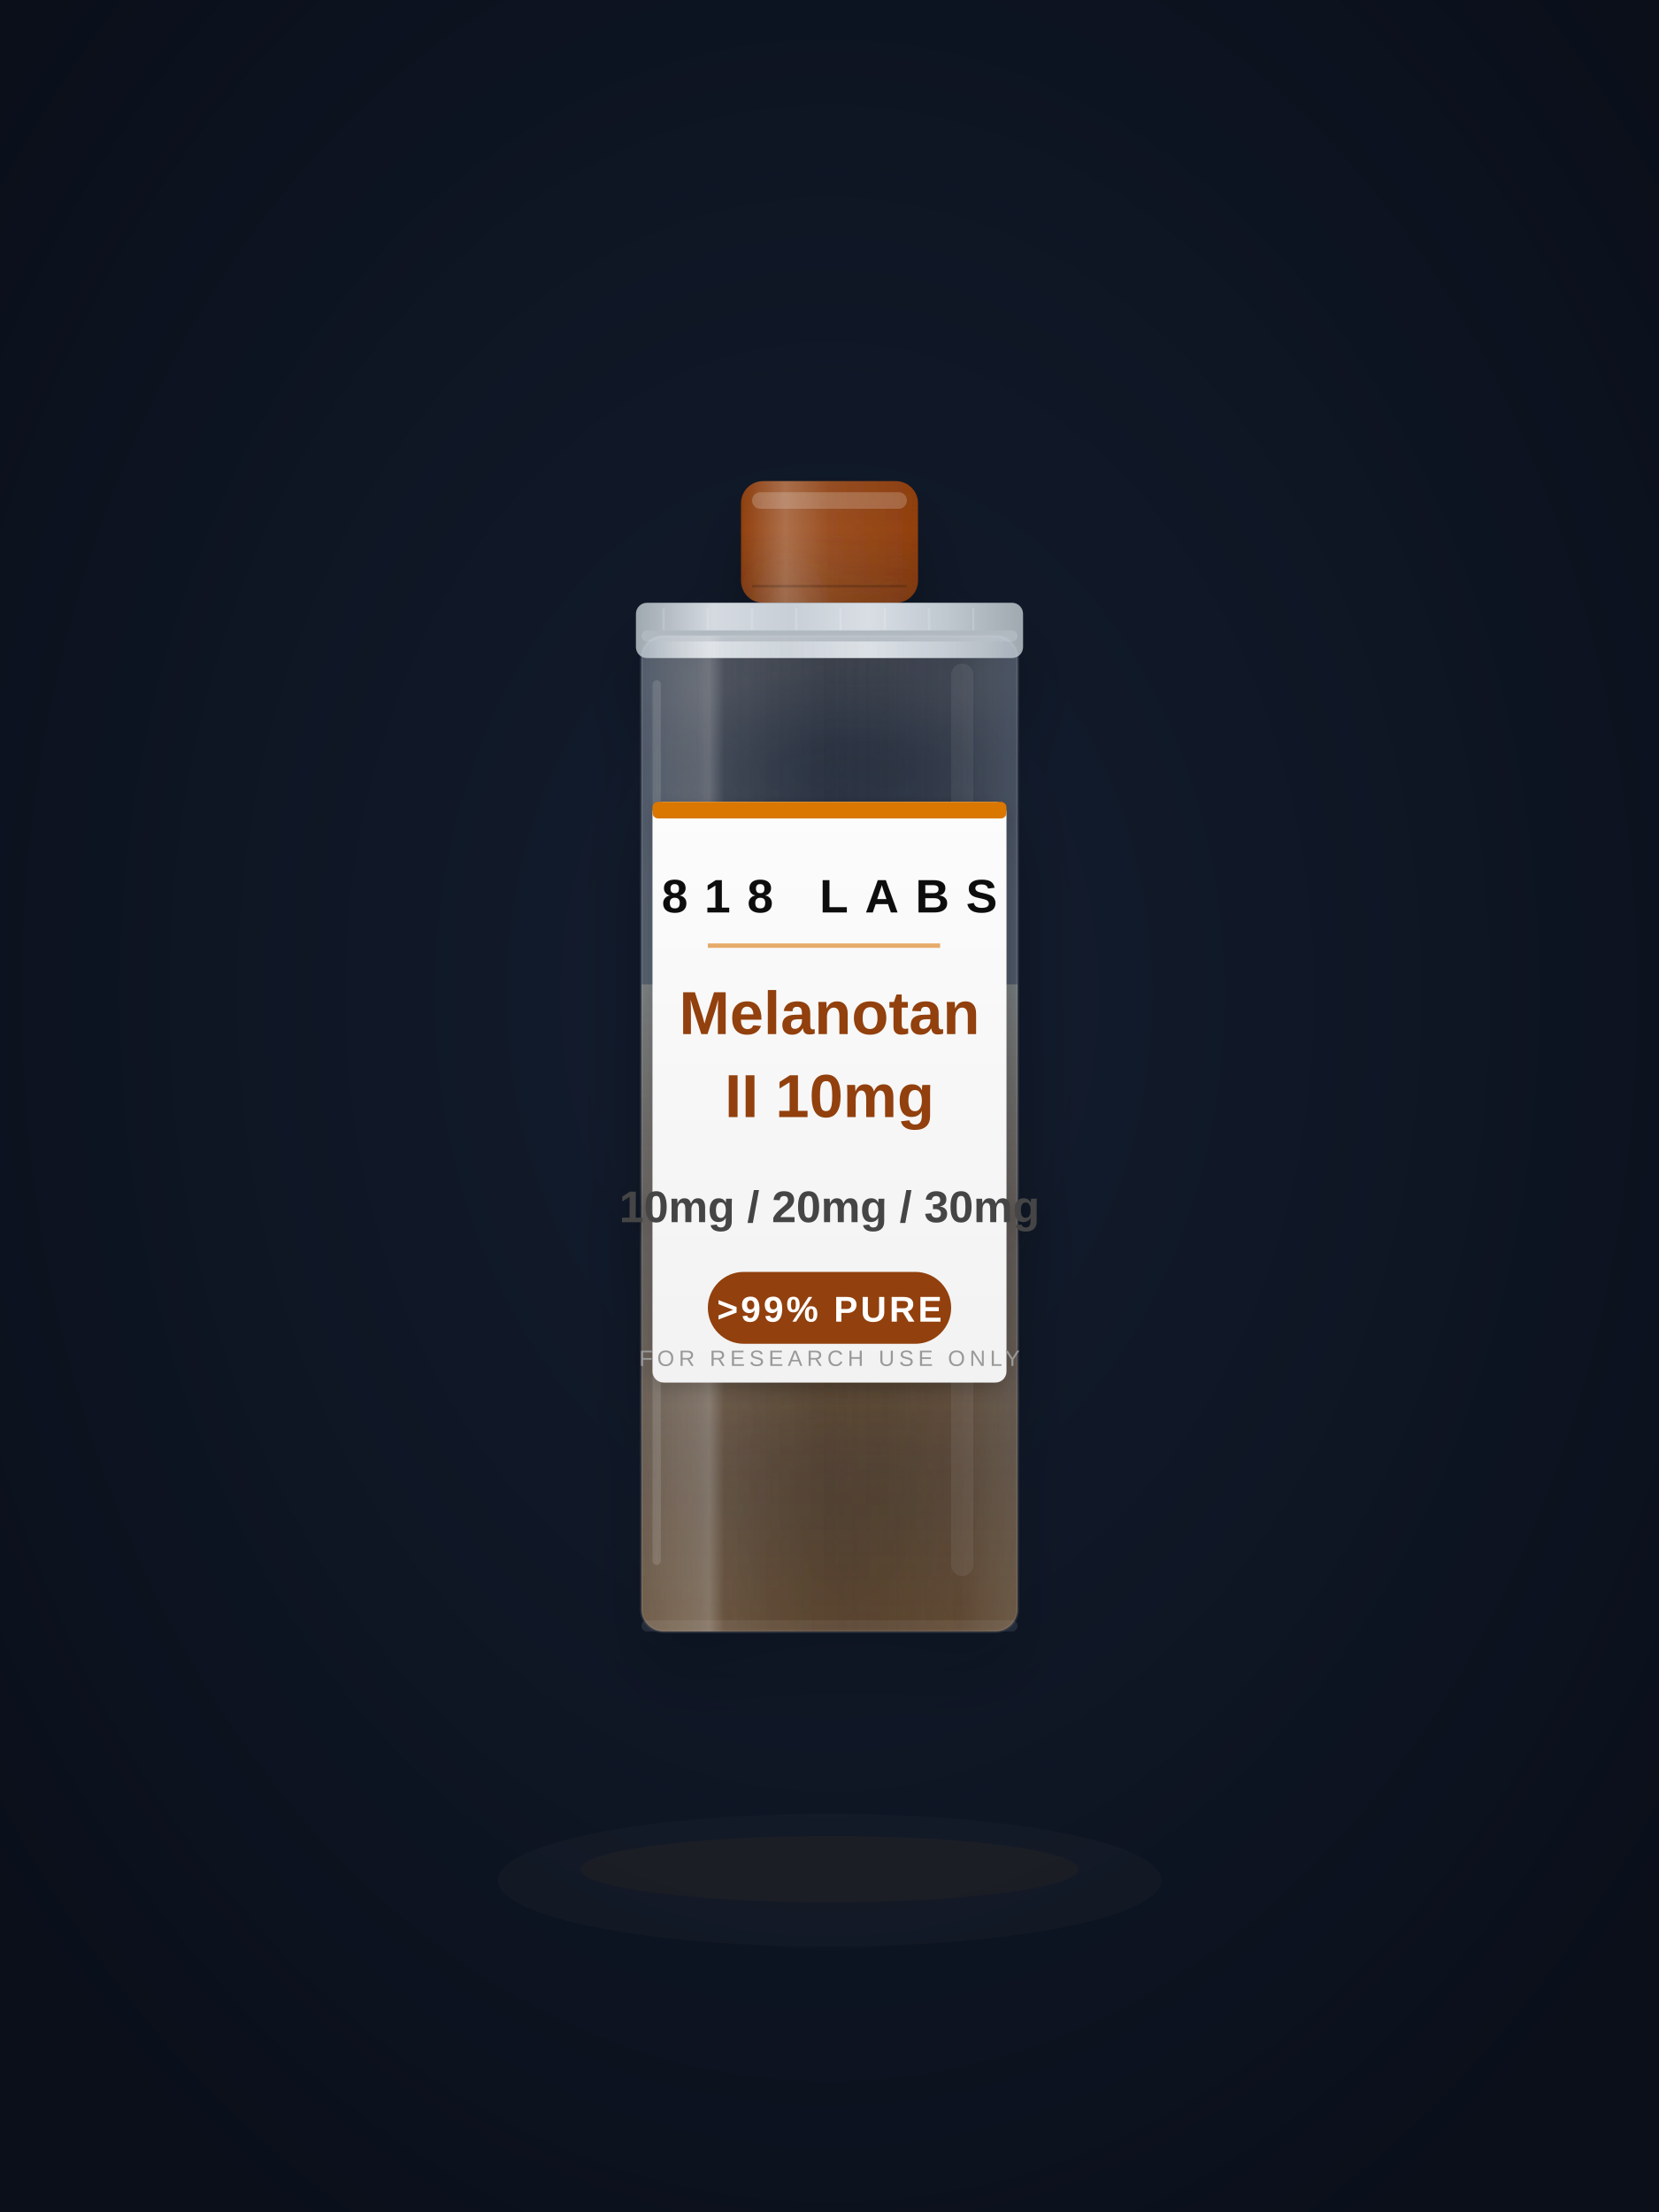
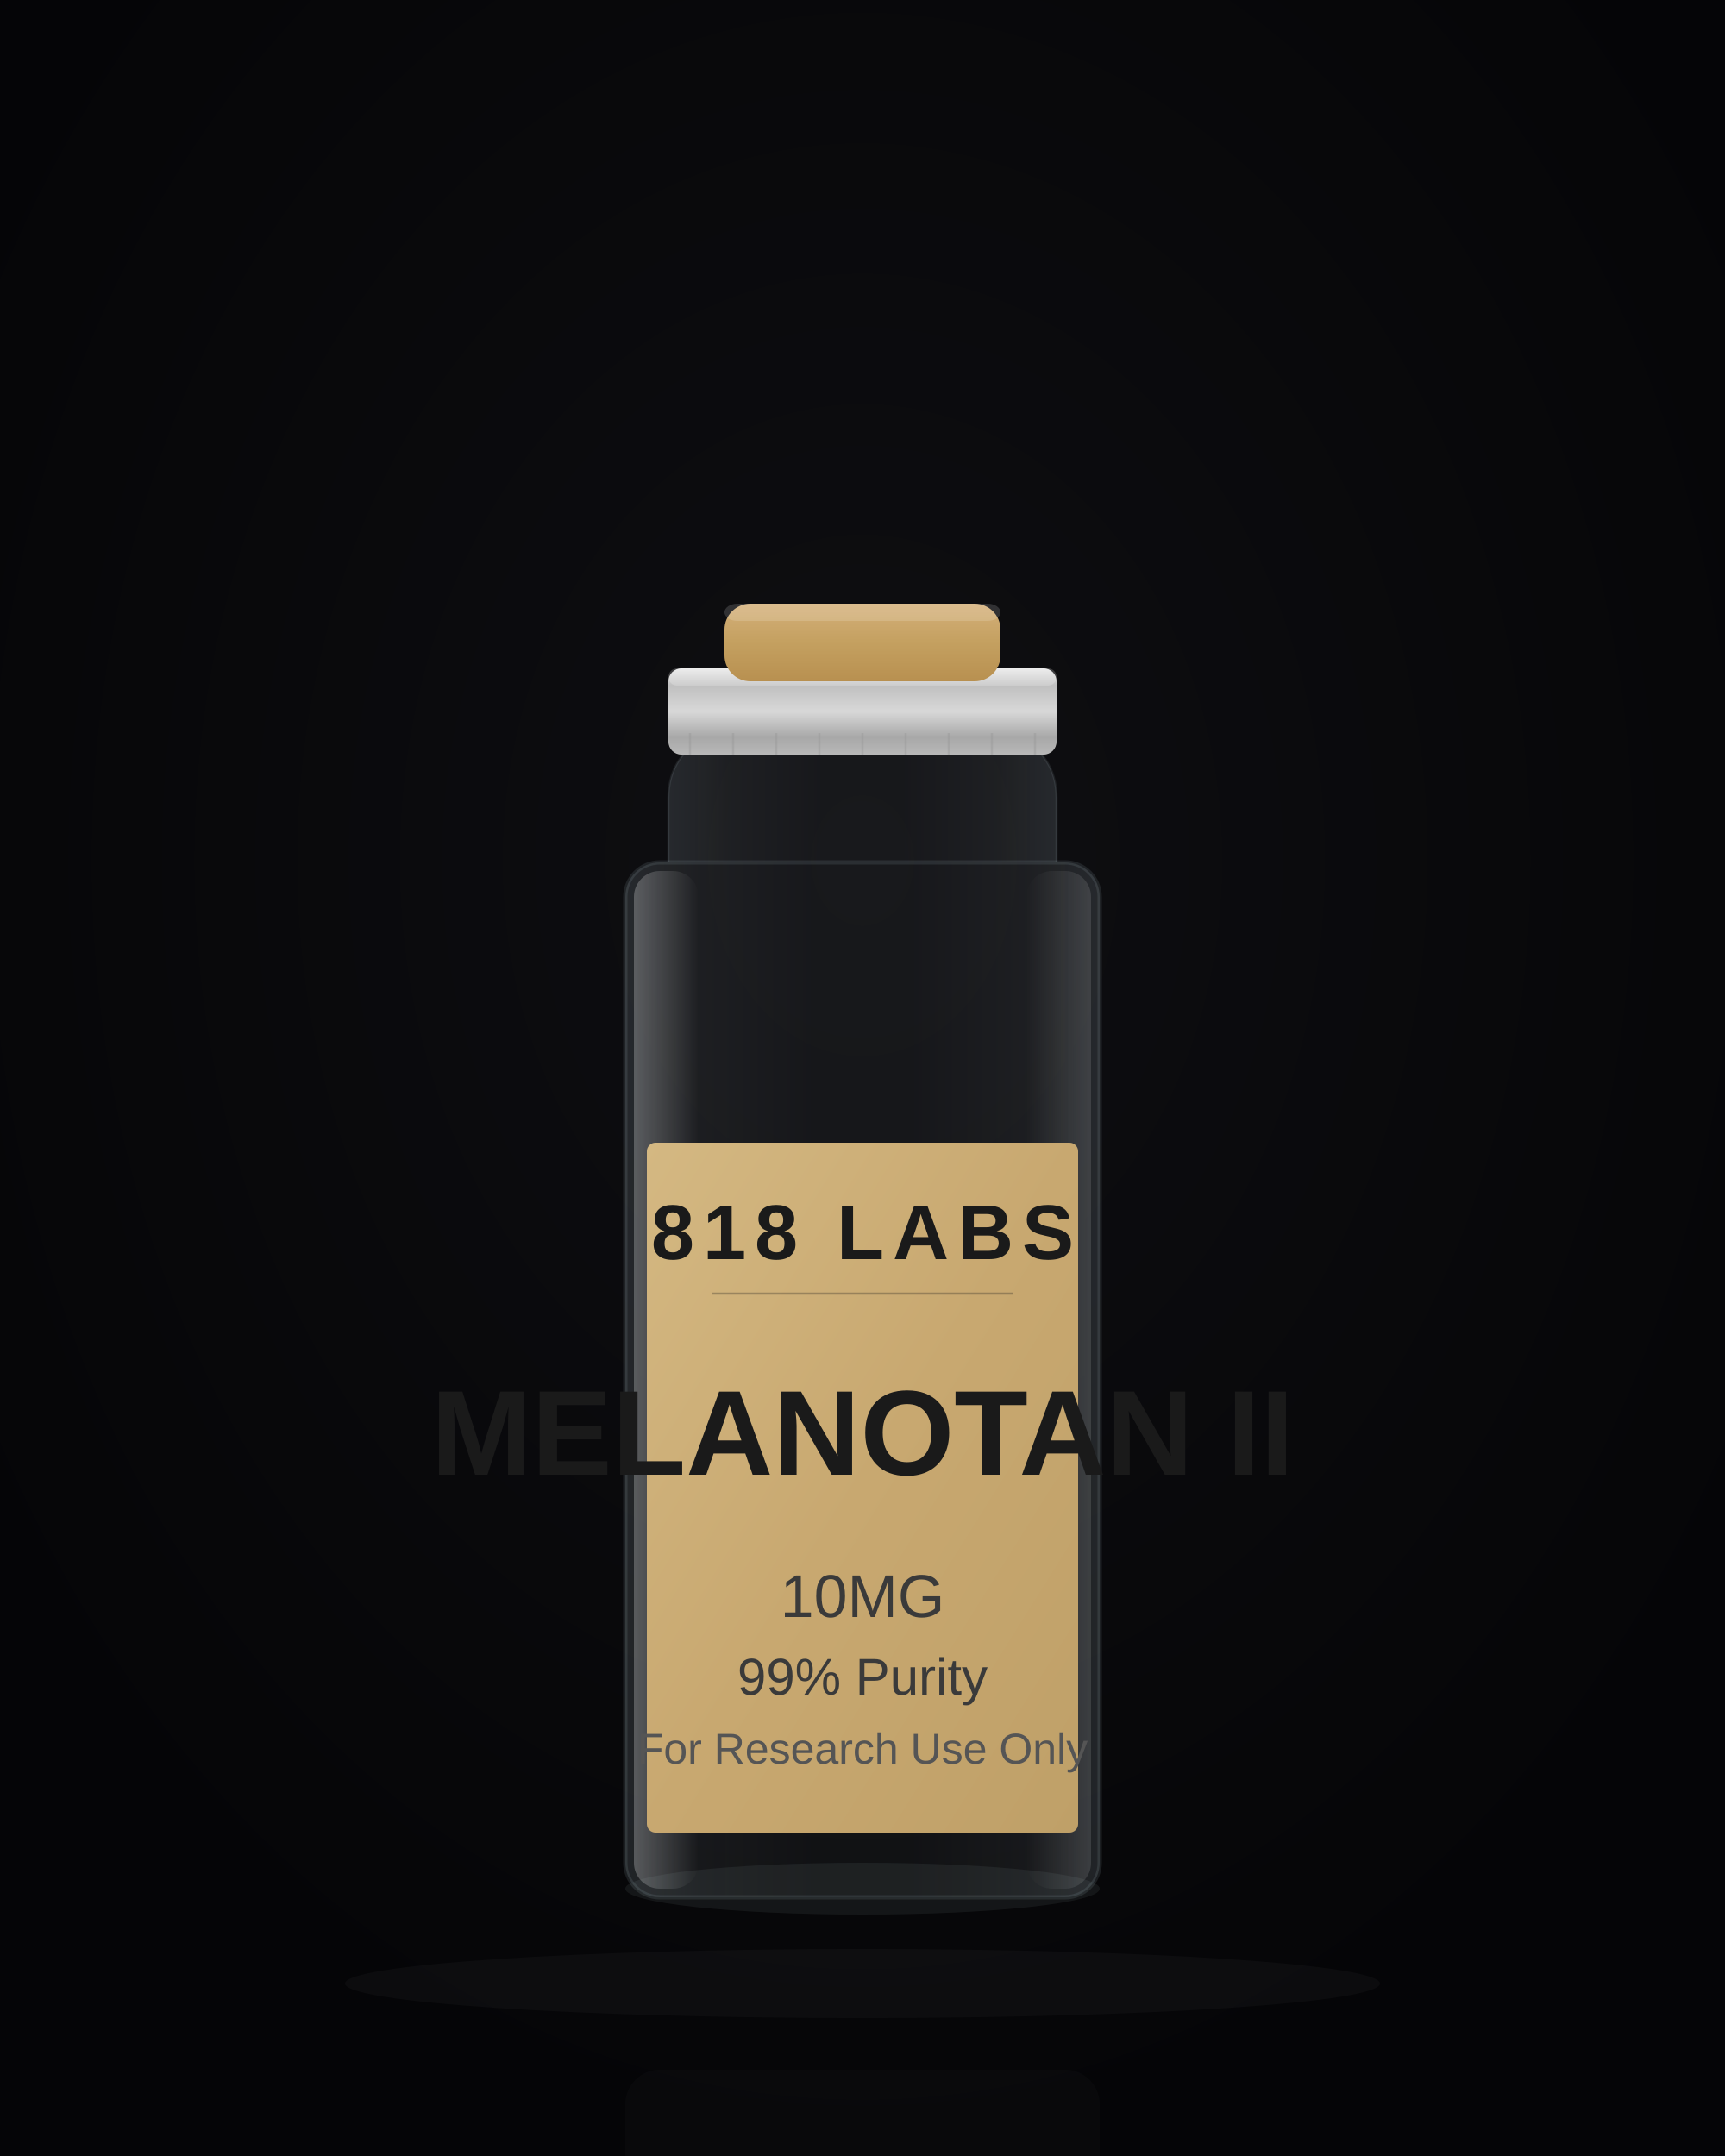
- <svg xmlns="http://www.w3.org/2000/svg" viewBox="0 0 300 400" width="300" height="400">
+ <svg xmlns="http://www.w3.org/2000/svg" viewBox="0 0 400 500" width="400" height="500">
  <defs>
-     <radialGradient id="rbgmt210mg" cx="50%" cy="45%" r="65%">
-       <stop offset="0%" stop-color="#141e30" />
-       <stop offset="100%" stop-color="#0a0f1a" />
+     <radialGradient id="bg" cx="50%" cy="40%" r="60%">
+       <stop offset="0%" stop-color="#0f0f12" />
+       <stop offset="100%" stop-color="#050507" />
    </radialGradient>
-     <linearGradient id="glassmt210mg" x1="0" y1="0" x2="1" y2="0">
-       <stop offset="0%" stop-color="#b8c5d4" stop-opacity="0.35" />
-       <stop offset="15%" stop-color="#e8edf2" stop-opacity="0.12" />
-       <stop offset="35%" stop-color="#f8fafc" stop-opacity="0.06" />
-       <stop offset="50%" stop-color="#f8fafc" stop-opacity="0.04" />
-       <stop offset="65%" stop-color="#f8fafc" stop-opacity="0.06" />
-       <stop offset="85%" stop-color="#e8edf2" stop-opacity="0.12" />
-       <stop offset="100%" stop-color="#b8c5d4" stop-opacity="0.3" />
+     <linearGradient id="glass" x1="0" y1="0" x2="1" y2="0">
+       <stop offset="0%" stop-color="rgba(180,200,210,0.15)" />
+       <stop offset="15%" stop-color="rgba(220,235,240,0.08)" />
+       <stop offset="40%" stop-color="rgba(200,215,225,0.05)" />
+       <stop offset="60%" stop-color="rgba(200,215,225,0.05)" />
+       <stop offset="85%" stop-color="rgba(220,235,240,0.08)" />
+       <stop offset="100%" stop-color="rgba(180,200,210,0.15)" />
    </linearGradient>
-     <linearGradient id="shinemt210mg" x1="0" y1="0" x2="1" y2="0">
-       <stop offset="0%" stop-color="white" stop-opacity="0" />
-       <stop offset="18%" stop-color="white" stop-opacity="0.25" />
-       <stop offset="22%" stop-color="white" stop-opacity="0.08" />
-       <stop offset="100%" stop-color="white" stop-opacity="0" />
+     <linearGradient id="glassHL" x1="0" y1="0" x2="1" y2="0">
+       <stop offset="0%" stop-color="rgba(255,255,255,0.25)" />
+       <stop offset="100%" stop-color="rgba(255,255,255,0)" />
    </linearGradient>
-     <linearGradient id="liqmt210mg" x1="0" y1="0" x2="0" y2="1">
-       <stop offset="0%" stop-color="#fef3c7" stop-opacity="0.2" />
-       <stop offset="40%" stop-color="#d97706" stop-opacity="0.12" />
-       <stop offset="100%" stop-color="#d97706" stop-opacity="0.25" />
+     <linearGradient id="glassHR" x1="0" y1="0" x2="1" y2="0">
+       <stop offset="0%" stop-color="rgba(255,255,255,0)" />
+       <stop offset="100%" stop-color="rgba(255,255,255,0.12)" />
    </linearGradient>
-     <linearGradient id="capmt210mg" x1="0" y1="0" x2="0" y2="1">
-       <stop offset="0%" stop-color="#92400e" stop-opacity="0.95" />
-       <stop offset="40%" stop-color="#92400e" />
-       <stop offset="100%" stop-color="#92400e" stop-opacity="0.8" />
+     <linearGradient id="silver" x1="0" y1="0" x2="0" y2="1">
+       <stop offset="0%" stop-color="#e8e8e8" />
+       <stop offset="20%" stop-color="#c0c0c0" />
+       <stop offset="50%" stop-color="#d8d8d8" />
+       <stop offset="80%" stop-color="#a8a8a8" />
+       <stop offset="100%" stop-color="#b8b8b8" />
    </linearGradient>
-     <linearGradient id="caphimt210mg" x1="0" y1="0" x2="1" y2="0">
-       <stop offset="0%" stop-color="white" stop-opacity="0" />
-       <stop offset="25%" stop-color="white" stop-opacity="0.25" />
-       <stop offset="50%" stop-color="white" stop-opacity="0.08" />
-       <stop offset="100%" stop-color="white" stop-opacity="0" />
+     <linearGradient id="goldCap" x1="0" y1="0" x2="0" y2="1">
+       <stop offset="0%" stop-color="#d4b07a" />
+       <stop offset="50%" stop-color="#c4a060" />
+       <stop offset="100%" stop-color="#b89050" />
    </linearGradient>
-     <linearGradient id="crimpmt210mg" x1="0" y1="0" x2="1" y2="0">
-       <stop offset="0%" stop-color="#a0a8b0" />
-       <stop offset="20%" stop-color="#d4dae0" />
-       <stop offset="40%" stop-color="#c8cfd6" />
-       <stop offset="60%" stop-color="#d8dee4" />
-       <stop offset="80%" stop-color="#c0c8d0" />
-       <stop offset="100%" stop-color="#a0a8b0" />
+     <linearGradient id="label" x1="0" y1="0" x2="1" y2="1">
+       <stop offset="0%" stop-color="#d4b882" />
+       <stop offset="50%" stop-color="#c8a870" />
+       <stop offset="100%" stop-color="#bfa068" />
    </linearGradient>
-     <linearGradient id="lblmt210mg" x1="0" y1="0" x2="0" y2="1">
-       <stop offset="0%" stop-color="#fcfcfc" />
-       <stop offset="100%" stop-color="#f2f2f2" />
+     <linearGradient id="reflect" x1="0" y1="0" x2="0" y2="1">
+       <stop offset="0%" stop-color="rgba(180,200,210,0.08)" />
+       <stop offset="100%" stop-color="rgba(0,0,0,0)" />
    </linearGradient>
-     <filter id="vshadowmt210mg">
-       <feGaussianBlur in="SourceAlpha" stdDeviation="6" />
-       <feOffset dy="8" />
-       <feComponentTransfer>
-         <feFuncA type="linear" slope="0.35" />
-       </feComponentTransfer>
-       <feMerge>
-         <feMergeNode />
-         <feMergeNode in="SourceGraphic" />
-       </feMerge>
-     </filter>
-     <filter id="ishadowmt210mg">
-       <feGaussianBlur in="SourceAlpha" stdDeviation="1.5" />
-       <feOffset dy="1" />
-       <feComponentTransfer>
-         <feFuncA type="linear" slope="0.15" />
-       </feComponentTransfer>
-       <feMerge>
-         <feMergeNode />
-         <feMergeNode in="SourceGraphic" />
-       </feMerge>
-     </filter>
-     <clipPath id="vclipmt210mg">
-       <rect x="116" y="115" width="68" height="180" rx="4" />
-     </clipPath>
  </defs>
-   <rect width="300" height="400" fill="url(#rbgmt210mg)" />
-   <ellipse cx="150" cy="340" rx="60" ry="12" fill="white" opacity="0.02" />
-   <ellipse cx="150" cy="338" rx="45" ry="6" fill="#d97706" opacity="0.04" />
-   <g filter="url(#vshadowmt210mg)">
-     <rect x="134" y="87" width="32" height="22" rx="4" fill="url(#capmt210mg)" />
-     <rect x="134" y="87" width="32" height="22" rx="4" fill="url(#caphimt210mg)" />
-     <rect x="136" y="89" width="28" height="3" rx="1.5" fill="white" opacity="0.2" />
-     <line x1="136" y1="106" x2="164" y2="106" stroke="black" stroke-opacity="0.15" stroke-width="0.5" />
-     <rect x="115" y="109" width="70" height="10" rx="2" fill="url(#crimpmt210mg)" />
-     <line x1="120" y1="110" x2="120" y2="114" stroke="white" stroke-opacity="0.15" stroke-width="0.4" />
-     <line x1="128" y1="110" x2="128" y2="114" stroke="white" stroke-opacity="0.15" stroke-width="0.4" />
-     <line x1="136" y1="110" x2="136" y2="114" stroke="white" stroke-opacity="0.15" stroke-width="0.4" />
-     <line x1="144" y1="110" x2="144" y2="114" stroke="white" stroke-opacity="0.15" stroke-width="0.4" />
-     <line x1="152" y1="110" x2="152" y2="114" stroke="white" stroke-opacity="0.15" stroke-width="0.4" />
-     <line x1="160" y1="110" x2="160" y2="114" stroke="white" stroke-opacity="0.15" stroke-width="0.4" />
-     <line x1="168" y1="110" x2="168" y2="114" stroke="white" stroke-opacity="0.15" stroke-width="0.4" />
-     <line x1="176" y1="110" x2="176" y2="114" stroke="white" stroke-opacity="0.15" stroke-width="0.4" />
-     <rect x="116" y="114" width="68" height="2" rx="1" fill="#b0b8c0" />
-     <rect x="116" y="115" width="68" height="180" rx="4" fill="url(#glassmt210mg)" stroke="white" stroke-opacity="0.08" stroke-width="0.5" />
-     <g clip-path="url(#vclipmt210mg)">
-       <rect x="116" y="178" width="68" height="118.4" fill="url(#liqmt210mg)" />
-       <ellipse cx="150" cy="178" rx="32" ry="3" fill="#d97706" opacity="0.08" />
-     </g>
-     <rect x="116" y="115" width="68" height="180" rx="4" fill="url(#shinemt210mg)" />
-     <rect x="172" y="120" width="4" height="165" rx="2" fill="white" opacity="0.06" />
-     <rect x="118" y="123" width="1.5" height="160" rx="0.75" fill="white" opacity="0.12" />
-     <g filter="url(#ishadowmt210mg)">
-       <rect x="118" y="145" width="64" height="105" rx="2" fill="url(#lblmt210mg)" />
-       <rect x="118" y="145" width="64" height="3" rx="1" fill="#d97706" />
-       <text x="150" y="165" text-anchor="middle" font-family="'Helvetica Neue',Arial,sans-serif" font-size="8.5" font-weight="900" fill="#111" letter-spacing="3">818 LABS</text>
-       <line x1="128" y1="171" x2="170" y2="171" stroke="#d97706" stroke-width="0.8" stroke-opacity="0.6" />
-       <text x="150" y="187" text-anchor="middle" font-family="'Helvetica Neue',Arial,sans-serif" font-size="11" font-weight="800" fill="#92400e">Melanotan</text>
-       <text x="150" y="202" text-anchor="middle" font-family="'Helvetica Neue',Arial,sans-serif" font-size="11" font-weight="800" fill="#92400e">II 10mg</text>
-       <text x="150" y="221" text-anchor="middle" font-family="'Helvetica Neue',Arial,sans-serif" font-size="8" font-weight="700" fill="#444">10mg / 20mg / 30mg</text>
-       <rect x="128" y="230" width="44" height="13" rx="6.5" fill="#92400e" />
-       <text x="150" y="239" text-anchor="middle" font-family="'Helvetica Neue',Arial,sans-serif" font-size="6.5" font-weight="700" fill="white" letter-spacing="0.5">&gt;99% PURE</text>
-       <text x="150" y="247" text-anchor="middle" font-family="'Helvetica Neue',Arial,sans-serif" font-size="4" font-weight="500" fill="#999" letter-spacing="0.8">FOR RESEARCH USE ONLY</text>
-     </g>
-     <rect x="116" y="293" width="68" height="2" rx="1" fill="white" opacity="0.06" />
+   <rect width="400" height="500" fill="url(#bg)" />
+   <ellipse cx="200" cy="460" rx="120" ry="8" fill="rgba(255,255,255,0.03)" />
+   <g opacity="0.08" transform="translate(0,920) scale(1,-1)">
+     <rect x="145" y="200" width="110" height="240" rx="8" fill="rgba(160,180,190,0.3)" />
  </g>
+   <rect x="145" y="200" width="110" height="240" rx="8" fill="url(#glass)" stroke="rgba(180,200,210,0.12)" stroke-width="1" />
+   <rect x="147" y="202" width="15" height="236" rx="6" fill="url(#glassHL)" />
+   <rect x="238" y="202" width="15" height="236" rx="6" fill="url(#glassHR)" />
+   <ellipse cx="200" cy="438" rx="55" ry="6" fill="rgba(180,200,210,0.08)" />
+   <path d="M155,200 L155,185 Q155,175 165,170 L235,170 Q245,175 245,185 L245,200" fill="url(#glass)" stroke="rgba(180,200,210,0.1)" stroke-width="0.5" />
+   <rect x="155" y="155" width="90" height="20" rx="3" fill="url(#silver)" />
+   <line x1="160" y1="170" x2="160" y2="175" stroke="rgba(150,150,150,0.4)" stroke-width="0.5" />
+   <line x1="170" y1="170" x2="170" y2="175" stroke="rgba(150,150,150,0.4)" stroke-width="0.5" />
+   <line x1="180" y1="170" x2="180" y2="175" stroke="rgba(150,150,150,0.4)" stroke-width="0.5" />
+   <line x1="190" y1="170" x2="190" y2="175" stroke="rgba(150,150,150,0.4)" stroke-width="0.5" />
+   <line x1="200" y1="170" x2="200" y2="175" stroke="rgba(150,150,150,0.4)" stroke-width="0.5" />
+   <line x1="210" y1="170" x2="210" y2="175" stroke="rgba(150,150,150,0.4)" stroke-width="0.5" />
+   <line x1="220" y1="170" x2="220" y2="175" stroke="rgba(150,150,150,0.4)" stroke-width="0.5" />
+   <line x1="230" y1="170" x2="230" y2="175" stroke="rgba(150,150,150,0.4)" stroke-width="0.5" />
+   <line x1="240" y1="170" x2="240" y2="175" stroke="rgba(150,150,150,0.4)" stroke-width="0.5" />
+   <rect x="155" y="155" width="90" height="4" rx="2" fill="rgba(255,255,255,0.2)" />
+   <rect x="168" y="140" width="64" height="18" rx="6" fill="url(#goldCap)" />
+   <rect x="168" y="140" width="64" height="4" rx="3" fill="rgba(255,255,255,0.15)" />
+   <rect x="150" y="265" width="100" height="160" rx="2" fill="url(#label)" />
+   <text x="200" y="292" font-family="Arial Black, Arial, sans-serif" font-size="18" font-weight="900" fill="#1a1a1a" text-anchor="middle" letter-spacing="2">818 LABS</text>
+   <line x1="165" y1="300" x2="235" y2="300" stroke="#1a1a1a" stroke-width="0.5" opacity="0.3" />
+   <text x="200" y="342" font-family="Arial Black, Arial, sans-serif" font-size="28" font-weight="900" fill="#1a1a1a" text-anchor="middle">MELANOTAN II</text>
+   <text x="200" y="375" font-family="Arial, sans-serif" font-size="14" fill="#3a3a3a" text-anchor="middle">10MG</text>
+   <text x="200" y="393" font-family="Arial, sans-serif" font-size="12" fill="#3a3a3a" text-anchor="middle">99% Purity</text>
+   <text x="200" y="409" font-family="Arial, sans-serif" font-size="10" fill="#555555" text-anchor="middle">For Research Use Only</text>
</svg>
